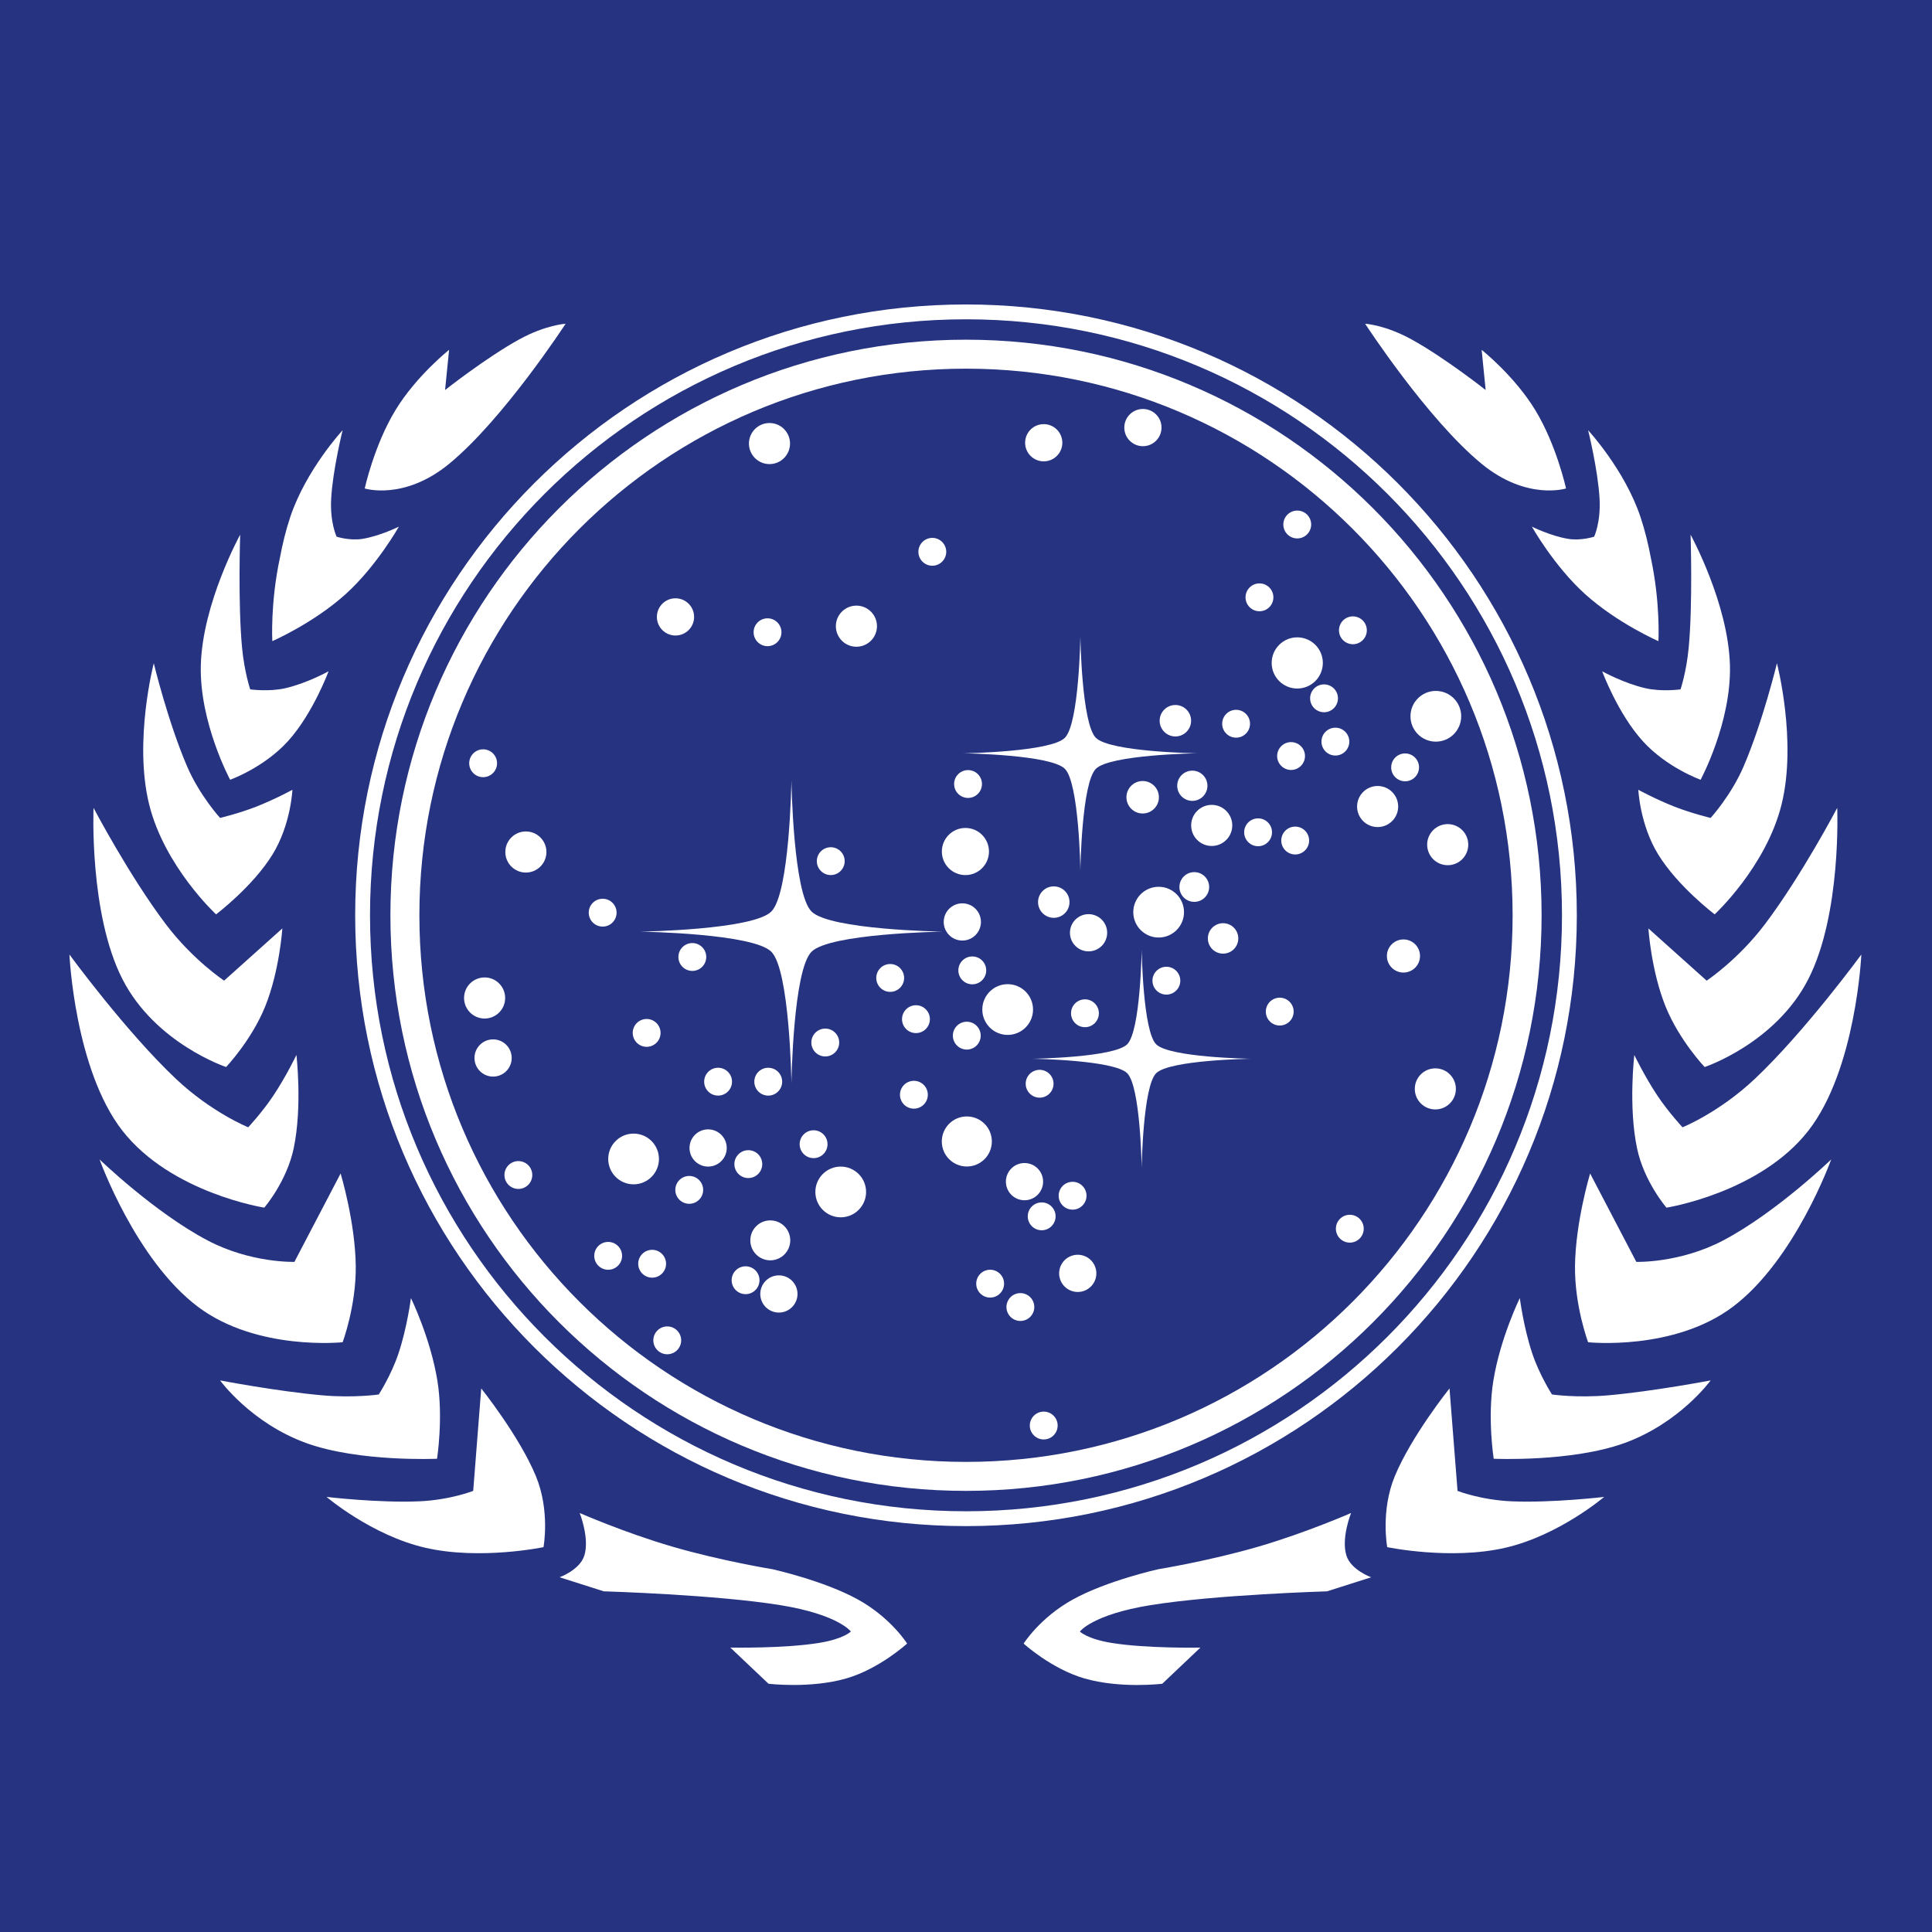
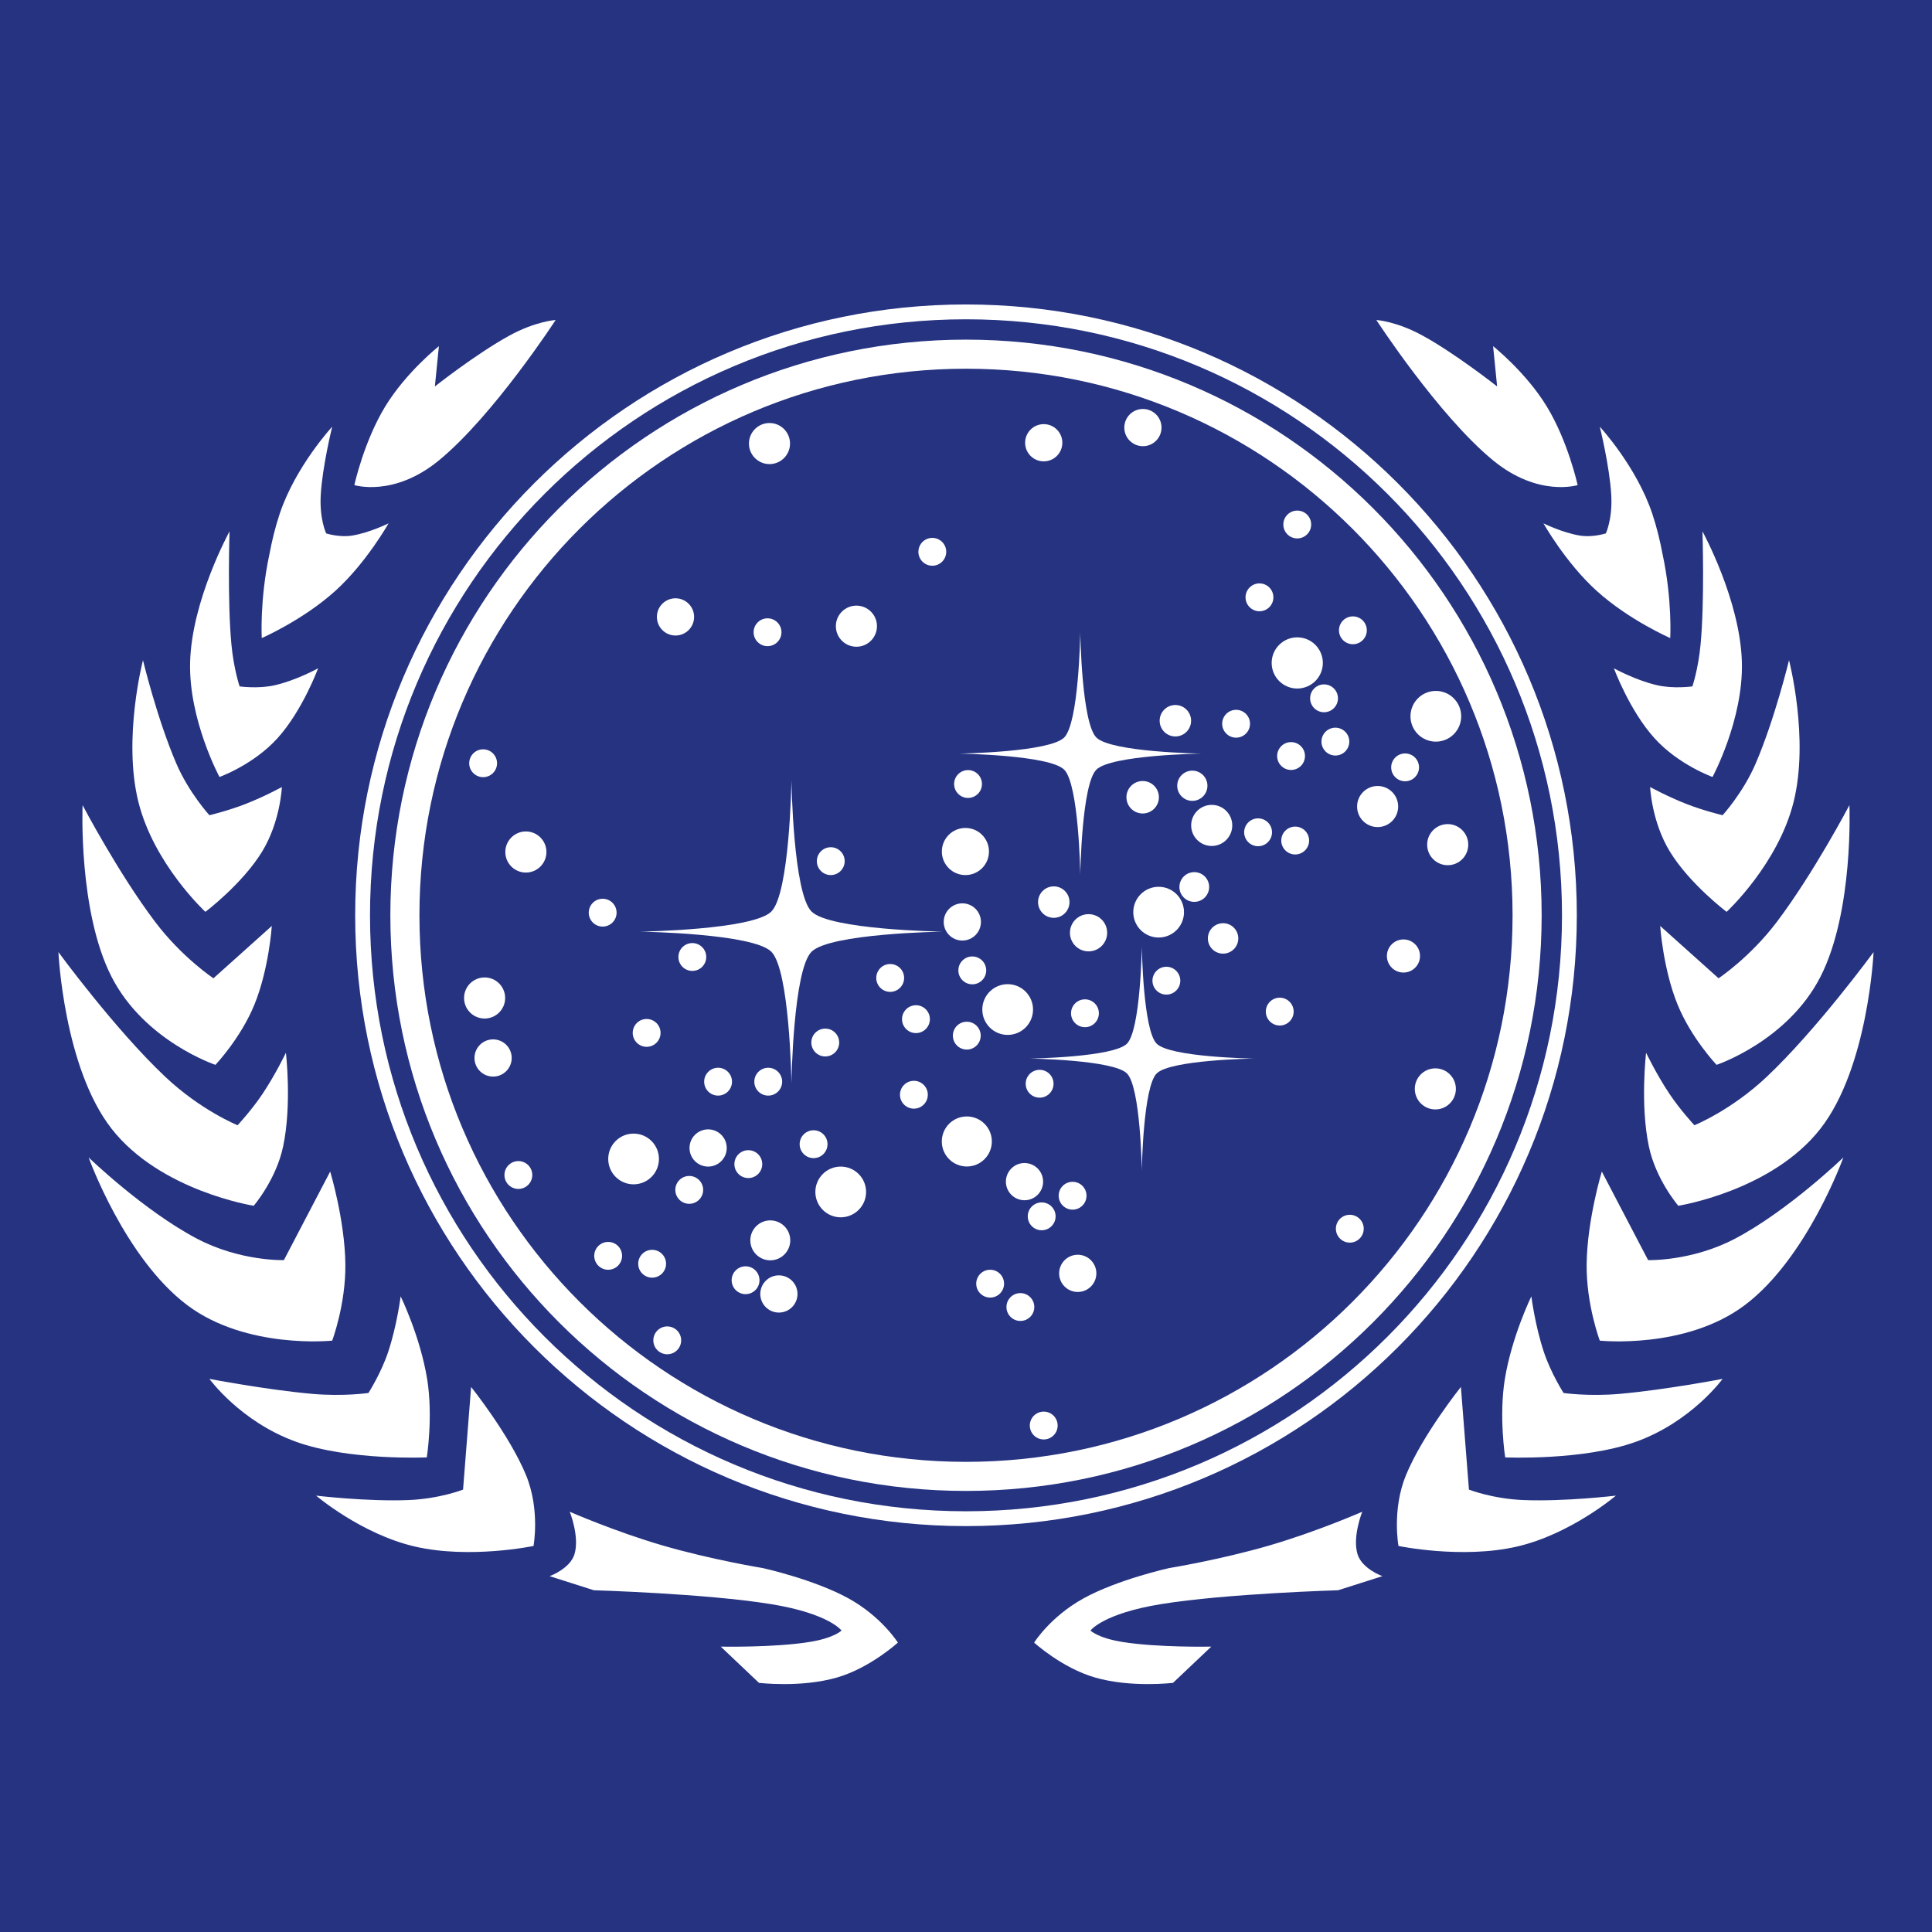
<svg xmlns="http://www.w3.org/2000/svg" width="280" height="280">
+   <defs>
+     <path id="laurel-wreath" transform="translate(0 36) scale(0.227)" d="m 406.396 256.415 c 21.773 -17.855 46.605 -56.034 46.605 -56.034 s -7.954 0.439 -18.56 6.272 c -13.205 7.263 -29.636 20.235 -29.636 20.235 l 1.607 -16.064 c 0 0 -13.084 10.365 -21.433 24.08 -8.519 13.995 -12.305 31.347 -12.305 31.347 s 15.685 4.954 33.722 -9.836 z m -41.294 52.03 c 12.357 -11.183 21.228 -26.934 21.228 -26.934 s -7.547 3.756 -14.577 4.891 c -5.109 0.824 -10.324 -0.874 -10.324 -0.874 s -2.712 -5.653 -2.166 -15.294 c 0.649 -11.483 4.575 -27.279 4.575 -27.279 s -14.635 15.79 -20.965 34.781 c -1.778 5.333 -3.11 10.877 -4.116 16.247 -3.877 18.063 -3.034 33.313 -3.034 33.313 s 16.446 -7.151 29.379 -18.851 z m -23.132 58.855 c 10.03 -11.054 16.245 -27.952 16.245 -27.952 s -8.494 4.74 -17.225 6.756 c -6.645 1.533 -14.102 0.475 -14.102 0.475 s -2.334 -6.875 -3.264 -16.712 c -1.658 -17.534 -0.753 -45.142 -0.753 -45.142 s -15.11 27.465 -15.736 52.282 c -0.578 22.899 11.721 45.717 11.721 45.717 s 13.472 -4.798 23.114 -15.424 z m -28.739 69.244 c 0 0 14.694 -11.08 22.624 -24.018 7.308 -11.923 7.901 -25.785 7.901 -25.785 s -7.087 3.872 -14.625 6.803 c -6.893 2.681 -14.293 4.443 -14.293 4.443 s -8.199 -8.954 -13.241 -20.719 c -7.651 -17.854 -13.267 -41.133 -13.267 -41.133 s -8.123 31.171 -1.843 56.493 c 6.17 24.878 26.744 43.916 26.744 43.916 z m 4.017 61.048 c 0 0 10.132 -10.682 15.593 -24.14 5.775 -14.232 6.899 -31.286 6.899 -31.286 l -23.295 20.885 c 0 0 -12.515 -8.291 -23.265 -22.514 -14.721 -19.478 -28.948 -46.567 -28.948 -46.567 s -1.793 42.393 11.568 68.505 c 13.146 25.695 41.448 35.117 41.448 35.117 z m 15.262 56.229 c 0 0 8.945 -10.359 11.752 -23.695 3.534 -16.786 1.1 -37.354 1.1 -37.354 s -4.074 8.522 -9.269 16.313 c -4.375 6.563 -10.01 12.605 -10.01 12.605 s -14.606 -5.882 -28.867 -19.333 c -20.071 -18.93 -42.624 -49.749 -42.624 -49.749 s 2.08 45.965 21.19 70.45 c 19.444 24.913 56.728 30.763 56.728 30.763 z m 31.328 53.819 c 0 0 5.442 -14.493 5.25 -30.52 -0.21 -17.634 -6.053 -36.954 -6.053 -36.954 l -18.476 35.344 c 0 0 -17.352 0.557 -34.688 -8.558 -21.227 -11.161 -43.229 -32.41 -43.229 -32.41 s 14.399 40.173 39.345 58.935 c 23.617 17.761 57.851 14.163 57.851 14.163 z m 37.754 46.59 c 0 0 2.557 -16.334 0.138 -31.219 -2.778 -17.092 -10.581 -33.042 -10.581 -33.042 s -1.479 11.671 -4.98 22.169 c -2.861 8.586 -7.873 16.387 -7.873 16.387 s -9.903 1.464 -22.521 0.346 c -18.101 -1.604 -40.937 -5.968 -40.937 -5.968 s 12.333 17.062 34.543 25.082 c 21.139 7.632 52.211 6.245 52.211 6.245 z m 17.672 -28.115 l -3.213 40.967 c 0 0 -9.306 3.661 -21.715 4.172 -16.357 0.672 -36.924 -1.763 -36.924 -1.763 s 17.991 15.352 39.434 20.313 c 21.928 5.078 47.32 -0.23 47.32 -0.23 s 2.709 -14.486 -3.015 -28.338 c -6.657 -16.101 -21.887 -35.121 -21.887 -35.121 z m 150.628 84.395 c -13.722 -7.578 -34.153 -12.1 -34.153 -12.1 s -20.579 -3.357 -40.101 -9.053 c -19.029 -5.551 -37.014 -13.439 -37.014 -13.439 s 4.038 10.051 1.867 17.001 c -1.812 5.797 -9.899 8.704 -9.899 8.704 l 17.671 5.623 c 0 0 44.616 1.298 70.702 5.541 23.138 3.763 28.101 10.522 28.101 10.522 s -2.824 2.97 -12.764 4.572 c -14.19 2.289 -35.433 1.854 -35.433 1.854 l 15.262 14.459 c 0 0 16.727 2.044 31.172 -2.143 13.213 -3.83 24.254 -13.923 24.254 -13.923 s -6.487 -10.342 -19.665 -17.618 z" />
+     <path id="star" d="m 136.675 135.02 c -0.354 -0.006 -16.407 -0.262 -19.06 -2.913 c -2.651 -2.653 -2.907 -18.706 -2.913 -19.06 c -0.006 0.354 -0.262 16.407 -2.913 19.06 c -2.653 2.651 -18.706 2.907 -19.06 2.913 c 0.354 0.006 16.407 0.262 19.06 2.913 c 2.651 2.653 2.907 18.706 2.913 19.06 c 0.006 -0.354 0.262 -16.407 2.913 -19.06 c 2.653 -2.651 18.706 -2.907 19.06 -2.913 z" />
+   </defs>
  <rect width="280" height="280" fill="#253381" />
-   <g transform="translate(-180, -4)">
-     <path fill="#FFFFFF" d="M245.081,71.229c7.892-6.473,16.893-20.31,16.893-20.31s-2.884,0.159-6.729,2.273 c-4.786,2.632-10.741,7.333-10.741,7.333l0.582-5.822c0,0-4.741,3.756-7.768,8.729c-3.088,5.071-4.46,11.36-4.46,11.36 S238.543,76.589,245.081,71.229z M230.114,90.086c4.479-4.053,7.694-9.762,7.694-9.762s-2.735,1.362-5.283,1.773 c-1.853,0.298-3.742-0.317-3.742-0.317s-0.983-2.049-0.785-5.543c0.234-4.162,1.658-9.887,1.658-9.887s-5.305,5.723-7.599,12.605 c-0.645,1.934-1.126,3.942-1.491,5.888c-1.405,6.548-1.101,12.074-1.101,12.074S225.426,94.327,230.114,90.086z M221.729,111.418 c3.635-4.006,5.888-10.131,5.888-10.131s-3.078,1.718-6.243,2.449c-2.408,0.555-5.11,0.172-5.11,0.172s-0.847-2.492-1.185-6.058 c-0.601-6.355-0.272-16.361-0.272-16.361s-5.477,9.954-5.703,18.949c-0.209,8.3,4.249,16.569,4.249,16.569 S218.235,115.269,221.729,111.418z M211.314,136.515c0,0,5.326-4.017,8.2-8.705c2.648-4.321,2.863-9.347,2.863-9.347 s-2.567,1.404-5.3,2.467c-2.499,0.971-5.181,1.609-5.181,1.609s-2.973-3.246-4.799-7.509c-2.773-6.471-4.81-14.909-4.81-14.909 s-2.943,11.298-0.668,20.477C203.856,129.615,211.314,136.515,211.314,136.515z M212.77,158.641c0,0,3.673-3.872,5.651-8.749 c2.094-5.159,2.5-11.34,2.5-11.34l-8.441,7.569c0,0-4.536-3.005-8.433-8.16c-5.335-7.061-10.491-16.878-10.491-16.878 s-0.65,15.365,4.191,24.829C202.512,155.226,212.77,158.641,212.77,158.641z M218.301,179.021c0,0,3.242-3.754,4.261-8.588 c1.28-6.084,0.398-13.539,0.398-13.539s-1.477,3.089-3.359,5.913c-1.585,2.379-3.627,4.568-3.627,4.568s-5.294-2.132-10.464-7.007 c-7.273-6.861-15.448-18.032-15.448-18.032s0.754,16.66,7.68,25.535C204.788,176.901,218.301,179.021,218.301,179.021z M229.656,198.527c0,0,1.972-5.252,1.903-11.063c-0.076-6.391-2.194-13.394-2.194-13.394l-6.697,12.81c0,0-6.29,0.203-12.571-3.101 c-7.694-4.045-15.668-11.747-15.668-11.747s5.219,14.561,14.261,21.361C217.248,199.831,229.656,198.527,229.656,198.527z M243.339,215.414c0,0,0.928-5.921,0.051-11.314c-1.007-6.195-3.835-11.977-3.835-11.977s-0.536,4.23-1.805,8.035 c-1.037,3.112-2.854,5.939-2.854,5.939s-3.589,0.529-8.163,0.126c-6.562-0.581-14.837-2.163-14.837-2.163s4.47,6.184,12.52,9.091 C232.078,215.917,243.339,215.414,243.339,215.414z M249.744,205.223l-1.164,14.848c0,0-3.374,1.328-7.871,1.513 c-5.929,0.244-13.384-0.639-13.384-0.639s6.521,5.563,14.293,7.362c7.948,1.84,17.151-0.083,17.151-0.083s0.98-5.251-1.095-10.271 C255.264,212.118,249.744,205.223,249.744,205.223z M304.339,235.812c-4.975-2.746-12.38-4.387-12.38-4.387 s-7.459-1.217-14.534-3.28c-6.896-2.013-13.415-4.871-13.415-4.871s1.464,3.644,0.677,6.162c-0.657,2.102-3.588,3.153-3.588,3.153 l6.404,2.038c0,0,16.171,0.471,25.625,2.009c8.388,1.363,10.187,3.813,10.187,3.813s-1.023,1.077-4.626,1.657 c-5.144,0.83-12.843,0.673-12.843,0.673l5.53,5.241c0,0,6.063,0.739,11.299-0.777c4.789-1.388,8.791-5.047,8.791-5.047 S309.114,238.449,304.339,235.812z M394.738,71.229c6.537,5.36,12.223,3.563,12.223,3.563s-1.372-6.289-4.46-11.361 c-3.026-4.972-7.77-8.729-7.77-8.729l0.582,5.822c0,0-5.955-4.702-10.741-7.333c-3.844-2.115-6.728-2.273-6.728-2.273 S386.845,64.757,394.738,71.229z M409.705,90.086c4.688,4.24,10.647,6.833,10.647,6.833s0.306-5.52-1.097-12.063 c-0.364-1.95-0.85-3.964-1.493-5.9c-2.296-6.883-7.601-12.605-7.601-12.605s1.422,5.726,1.658,9.888 c0.197,3.495-0.785,5.543-0.785,5.543s-1.891,0.615-3.742,0.317c-2.547-0.412-5.282-1.773-5.282-1.773 S405.224,86.034,409.705,90.086z M412.2,101.287c0,0,2.253,6.125,5.889,10.131c3.495,3.853,8.378,5.59,8.378,5.59 s4.457-8.27,4.249-16.569c-0.229-8.995-5.704-18.949-5.704-18.949s0.328,10.006-0.272,16.361c-0.338,3.565-1.184,6.057-1.184,6.057 s-2.703,0.384-5.112-0.172C415.279,103.005,412.2,101.287,412.2,101.287z M422.741,120.93c-2.73-1.063-5.301-2.467-5.301-2.467 s0.216,5.024,2.864,9.347c2.874,4.688,8.2,8.705,8.2,8.705s7.457-6.9,9.691-15.917c2.275-9.179-0.668-20.477-0.668-20.477 s-2.035,8.438-4.81,14.908c-1.827,4.264-4.798,7.51-4.798,7.51S425.24,121.901,422.741,120.93z M427.34,146.123l-8.443-7.568 c0,0,0.406,6.181,2.5,11.339c1.979,4.878,5.652,8.75,5.652,8.75s10.258-3.416,15.021-12.729c4.843-9.464,4.193-24.829,4.193-24.829 s-5.156,9.818-10.492,16.878C431.875,143.117,427.34,146.123,427.34,146.123z M434.309,160.369 c-5.171,4.876-10.464,7.008-10.464,7.008s-2.042-2.19-3.628-4.568c-1.883-2.823-3.359-5.913-3.359-5.913s-0.883,7.454,0.399,13.539 c1.017,4.834,4.259,8.588,4.259,8.588s13.514-2.121,20.562-11.15c6.928-8.874,7.68-25.534,7.68-25.534 S441.584,153.508,434.309,160.369z M417.149,186.881l-6.696-12.81c0,0-2.116,7.002-2.192,13.394 c-0.069,5.81,1.901,11.063,1.901,11.063s12.408,1.304,20.968-5.133c9.042-6.801,14.262-21.361,14.262-21.361 s-7.977,7.702-15.668,11.747C423.438,187.084,417.149,186.881,417.149,186.881z M404.922,206.096c0,0-1.815-2.827-2.854-5.939 c-1.269-3.805-1.805-8.035-1.805-8.035s-2.829,5.781-3.835,11.977c-0.877,5.395,0.05,11.314,0.05,11.314s11.262,0.503,18.923-2.264 c8.051-2.907,12.521-9.091,12.521-9.091s-8.277,1.581-14.839,2.162C408.51,206.626,404.922,206.096,404.922,206.096z M399.109,221.584c-4.498-0.186-7.871-1.513-7.871-1.513l-1.165-14.848c0,0-5.52,6.894-7.933,12.729 c-2.075,5.021-1.094,10.271-1.094,10.271s9.202,1.925,17.149,0.083c7.772-1.8,14.293-7.362,14.293-7.362 S405.038,221.828,399.109,221.584z M375.131,229.436c-0.787-2.521,0.677-6.161,0.677-6.161s-6.519,2.858-13.415,4.87 c-7.076,2.063-14.534,3.28-14.534,3.28s-7.405,1.64-12.378,4.387c-4.775,2.637-7.128,6.387-7.128,6.387s4.003,3.658,8.79,5.046 c5.236,1.519,11.299,0.777,11.299,0.777l5.531-5.241c0,0-7.699,0.158-12.843-0.671c-3.603-0.582-4.625-1.658-4.625-1.658 s1.798-2.45,10.186-3.813c9.454-1.538,25.624-2.009,25.624-2.009l6.405-2.038C378.719,232.59,375.788,231.538,375.131,229.436z" />
-     <circle cx="320" cy="136.65" r="87.45" fill="#253381" stroke="#FFFFFF" stroke-width="2.15" />
-     <circle cx="320" cy="136.65" r="81.32" fill="#253381" stroke="#FFFFFF" stroke-width="4.2" />
-     <path fill="#FFFFFF" d="M316.675,139.02c0.003,0,0.004,0,0.004,0h-0.007c-0.354-0.006-16.407-0.262-19.06-2.913 c-2.651-2.651-2.907-18.705-2.912-19.059v-0.007c0,0,0,0.001,0,0.004c0-0.003,0-0.004,0-0.004v0.007 c-0.006,0.354-0.261,16.407-2.913,19.059c-2.637,2.638-18.537,2.905-19.051,2.913h-0.013c0,0,0.003,0,0.007,0 c-0.004,0-0.007,0-0.007,0h0.013c0.515,0.007,16.414,0.275,19.051,2.912c2.652,2.651,2.907,18.705,2.913,19.059v0.007 c0,0,0-0.001,0-0.004c0,0.002,0,0.004,0,0.004v-0.007c0.006-0.354,0.261-16.406,2.913-19.059 c2.651-2.651,18.705-2.907,19.059-2.912h0.007C316.678,139.02,316.677,139.02,316.675,139.02z" />
-     <path fill="#FFFFFF" d="M353.525,113.174c0.002,0,0.003,0,0.003,0h-0.006c-0.272-0.004-12.656-0.2-14.701-2.246 s-2.242-14.429-2.247-14.7v-0.004c0,0,0,0,0,0.002c0-0.001,0-0.002,0-0.002v0.004c-0.004,0.271-0.201,12.654-2.245,14.7 c-2.034,2.034-14.299,2.24-14.696,2.246h-0.011c0,0,0.003,0,0.007,0c-0.004,0-0.007,0-0.007,0h0.011 c0.397,0.007,12.662,0.212,14.696,2.247c2.045,2.045,2.242,14.43,2.245,14.701v0.006c0,0,0-0.001,0-0.003c0,0.002,0,0.003,0,0.003 v-0.006c0.005-0.271,0.202-12.656,2.248-14.701c2.045-2.045,14.428-2.243,14.7-2.247h0.006 C353.527,113.174,353.526,113.174,353.525,113.174z" />
-     <path fill="#FFFFFF" d="M361.284,157.443c0.001,0,0.003,0,0.003,0h-0.006c-0.253-0.004-11.813-0.189-13.722-2.097 c-1.91-1.909-2.094-13.469-2.098-13.724v-0.005c0,0,0,0.001,0,0.003c0-0.001,0-0.003,0-0.003v0.005 c-0.005,0.254-0.188,11.813-2.098,13.723c-1.898,1.898-13.347,2.092-13.717,2.098h-0.01c0,0,0.002,0,0.005,0 c-0.003,0-0.005,0-0.005,0h0.01c0.37,0.007,11.818,0.199,13.717,2.097c1.91,1.91,2.094,13.469,2.098,13.723v0.006c0,0,0,0,0-0.002 c0,0.001,0,0.002,0,0.002v-0.006c0.005-0.253,0.188-11.813,2.098-13.723c1.909-1.909,13.469-2.093,13.722-2.097h0.006 C361.287,157.443,361.285,157.443,361.284,157.443z" />
-     <circle cx="347.919" cy="136.197" r="3.676" fill="#FFFFFF" />
-     <circle cx="326.039" cy="150.310" r="3.676" fill="#FFFFFF" />
-     <circle cx="301.844" cy="176.746" r="3.676" fill="#FFFFFF" />
-     <circle cx="319.915" cy="127.409" r="3.415" fill="#FFFFFF" />
-     <circle cx="320.119" cy="169.431" r="3.627" fill="#FFFFFF" />
-     <circle cx="271.824" cy="171.966" r="3.676" fill="#FFFFFF" />
-     <circle cx="388.092" cy="107.809" r="3.676" fill="#FFFFFF" />
-     <circle cx="368.008" cy="100.078" r="3.709" fill="#FFFFFF" />
-     <circle cx="319.468" cy="137.615" r="2.697" fill="#FFFFFF" />
-     <circle cx="282.627" cy="170.373" r="2.697" fill="#FFFFFF" />
-     <circle cx="251.462" cy="157.331" r="2.697" fill="#FFFFFF" />
-     <circle cx="331.265" cy="068.166" r="2.697" fill="#FFFFFF" />
-     <circle cx="345.639" cy="065.969" r="2.697" fill="#FFFFFF" />
-     <circle cx="256.214" cy="127.479" r="2.979" fill="#FFFFFF" />
-     <circle cx="250.233" cy="148.636" r="2.978" fill="#FFFFFF" />
-     <circle cx="304.118" cy="094.751" r="2.979" fill="#FFFFFF" />
-     <circle cx="291.237" cy="095.629" r="2.018" fill="#FFFFFF" />
-     <circle cx="315.118" cy="083.972" r="2.018" fill="#FFFFFF" />
-     <circle cx="320.296" cy="117.625" r="2.018" fill="#FFFFFF" />
-     <circle cx="300.400" cy="128.804" r="2.018" fill="#FFFFFF" />
-     <circle cx="309.013" cy="145.731" r="2.019" fill="#FFFFFF" />
-     <circle cx="312.448" cy="162.657" r="2.018" fill="#FFFFFF" />
-     <circle cx="312.747" cy="151.705" r="2.019" fill="#FFFFFF" />
-     <circle cx="320.114" cy="154.094" r="2.018" fill="#FFFFFF" />
-     <circle cx="349.040" cy="146.128" r="2.018" fill="#FFFFFF" />
-     <circle cx="337.240" cy="150.850" r="2.018" fill="#FFFFFF" />
-     <circle cx="362.332" cy="124.622" r="2.018" fill="#FFFFFF" />
-     <circle cx="320.911" cy="144.635" r="2.019" fill="#FFFFFF" />
-     <circle cx="330.669" cy="161.064" r="2.018" fill="#FFFFFF" />
-     <circle cx="367.709" cy="125.816" r="2.019" fill="#FFFFFF" />
-     <circle cx="383.639" cy="115.212" r="2.018" fill="#FFFFFF" />
-     <circle cx="383.400" cy="142.550" r="2.400" fill="#FFFFFF" />
-     <circle cx="359.145" cy="108.890" r="2.018" fill="#FFFFFF" />
-     <circle cx="371.890" cy="105.206" r="2.018" fill="#FFFFFF" />
-     <circle cx="373.534" cy="111.479" r="2.018" fill="#FFFFFF" />
-     <circle cx="362.531" cy="090.569" r="2.019" fill="#FFFFFF" />
-     <circle cx="376.072" cy="095.349" r="2.018" fill="#FFFFFF" />
-     <circle cx="368.008" cy="080.015" r="2.018" fill="#FFFFFF" />
-     <circle cx="299.604" cy="155.090" r="2.019" fill="#FFFFFF" />
-     <circle cx="297.911" cy="169.826" r="2.019" fill="#FFFFFF" />
-     <circle cx="288.452" cy="172.713" r="2.019" fill="#FFFFFF" />
-     <circle cx="284.071" cy="160.765" r="2.018" fill="#FFFFFF" />
-     <circle cx="291.339" cy="160.766" r="2.018" fill="#FFFFFF" />
-     <circle cx="273.716" cy="153.696" r="2.018" fill="#FFFFFF" />
-     <circle cx="280.337" cy="142.694" r="2.018" fill="#FFFFFF" />
-     <circle cx="267.343" cy="136.271" r="2.018" fill="#FFFFFF" />
-     <circle cx="250.019" cy="114.615" r="2.018" fill="#FFFFFF" />
-     <circle cx="255.125" cy="174.292" r="2.018" fill="#FFFFFF" />
-     <circle cx="268.140" cy="186.006" r="2.018" fill="#FFFFFF" />
-     <circle cx="279.890" cy="176.447" r="2.018" fill="#FFFFFF" />
-     <circle cx="331.265" cy="210.599" r="2.018" fill="#FFFFFF" />
-     <circle cx="274.513" cy="187.151" r="2.018" fill="#FFFFFF" />
-     <circle cx="276.703" cy="198.253" r="2.018" fill="#FFFFFF" />
-     <circle cx="288.054" cy="189.540" r="2.018" fill="#FFFFFF" />
-     <circle cx="327.881" cy="193.424" r="2.018" fill="#FFFFFF" />
-     <circle cx="330.968" cy="180.281" r="2.018" fill="#FFFFFF" />
-     <circle cx="375.624" cy="182.073" r="2.018" fill="#FFFFFF" />
-     <circle cx="365.469" cy="150.609" r="2.018" fill="#FFFFFF" />
-     <circle cx="357.257" cy="140.003" r="2.206" fill="#FFFFFF" />
-     <circle cx="353.085" cy="132.550" r="2.155" fill="#FFFFFF" />
-     <circle cx="332.721" cy="134.739" r="2.279" fill="#FFFFFF" />
-     <circle cx="350.344" cy="108.453" r="2.279" fill="#FFFFFF" />
-     <circle cx="345.604" cy="119.544" r="2.353" fill="#FFFFFF" />
-     <circle cx="323.500" cy="190.038" r="2.018" fill="#FFFFFF" />
-     <circle cx="335.448" cy="177.293" r="2.018" fill="#FFFFFF" />
-     <circle cx="367.111" cy="113.570" r="2.018" fill="#FFFFFF" />
-     <circle cx="352.801" cy="117.878" r="2.190" fill="#FFFFFF" />
-     <circle cx="277.898" cy="093.407" r="2.697" fill="#FFFFFF" />
-     <circle cx="328.478" cy="175.252" r="2.697" fill="#FFFFFF" />
-     <circle cx="336.195" cy="188.545" r="2.697" fill="#FFFFFF" />
-     <circle cx="292.883" cy="191.531" r="2.697" fill="#FFFFFF" />
-     <circle cx="291.636" cy="183.762" r="2.894" fill="#FFFFFF" />
-     <circle cx="291.520" cy="068.284" r="2.977" fill="#FFFFFF" />
-     <circle cx="355.611" cy="123.626" r="2.978" fill="#FFFFFF" />
-     <circle cx="379.657" cy="120.888" r="2.977" fill="#FFFFFF" />
-     <circle cx="388.020" cy="161.811" r="2.977" fill="#FFFFFF" />
-     <circle cx="389.813" cy="126.414" r="2.978" fill="#FFFFFF" />
-     <circle cx="337.762" cy="139.183" r="2.697" fill="#FFFFFF" />
+   <g fill="#ffffff" transform="translate(140 140) scale(1.6) translate(-140 -140)">
+     <use href="#laurel-wreath" />
+     <use href="#laurel-wreath" transform="translate(280 0) scale(-1 1)" />
+   </g>
+   <g fill="#253381" stroke="#ffffff">
+     <circle cx="140" cy="132.65" r="87.45" stroke-width="2.15" />
+     <circle cx="140" cy="132.65" r="81.32" stroke-width="4.215" />
+   </g>
+   <g fill="#ffffff">
+     <circle cx="167.919" cy="132.197" r="3.676" />
+     <circle cx="146.039" cy="146.310" r="3.676" />
+     <circle cx="121.844" cy="172.746" r="3.676" />
+     <circle cx="139.915" cy="123.409" r="3.415" />
+     <circle cx="140.119" cy="165.431" r="3.627" />
+     <circle cx="091.824" cy="167.966" r="3.676" />
+     <circle cx="208.092" cy="103.809" r="3.676" />
+     <circle cx="188.008" cy="096.078" r="3.709" />
+     <circle cx="139.468" cy="133.615" r="2.697" />
+     <circle cx="102.627" cy="166.373" r="2.697" />
+     <circle cx="071.462" cy="153.331" r="2.697" />
+     <circle cx="151.265" cy="064.166" r="2.697" />
+     <circle cx="165.639" cy="061.969" r="2.697" />
+     <circle cx="076.214" cy="123.479" r="2.979" />
+     <circle cx="070.233" cy="144.636" r="2.978" />
+     <circle cx="124.118" cy="090.751" r="2.979" />
+     <circle cx="111.237" cy="091.629" r="2.018" />
+     <circle cx="135.118" cy="079.972" r="2.018" />
+     <circle cx="140.296" cy="113.625" r="2.018" />
+     <circle cx="120.400" cy="124.804" r="2.018" />
+     <circle cx="129.013" cy="141.731" r="2.019" />
+     <circle cx="132.448" cy="158.657" r="2.018" />
+     <circle cx="132.747" cy="147.705" r="2.019" />
+     <circle cx="140.114" cy="150.094" r="2.018" />
+     <circle cx="169.040" cy="142.128" r="2.018" />
+     <circle cx="157.240" cy="146.850" r="2.018" />
+     <circle cx="182.332" cy="120.622" r="2.018" />
+     <circle cx="140.911" cy="140.635" r="2.019" />
+     <circle cx="150.669" cy="157.064" r="2.018" />
+     <circle cx="187.709" cy="121.816" r="2.019" />
+     <circle cx="203.639" cy="111.212" r="2.018" />
+     <circle cx="203.400" cy="138.550" r="2.400" />
+     <circle cx="179.145" cy="104.890" r="2.018" />
+     <circle cx="191.890" cy="101.206" r="2.018" />
+     <circle cx="193.534" cy="107.479" r="2.018" />
+     <circle cx="182.531" cy="086.569" r="2.019" />
+     <circle cx="196.072" cy="091.349" r="2.018" />
+     <circle cx="188.008" cy="076.015" r="2.018" />
+     <circle cx="119.604" cy="151.090" r="2.019" />
+     <circle cx="117.911" cy="165.826" r="2.019" />
+     <circle cx="108.452" cy="168.713" r="2.019" />
+     <circle cx="104.071" cy="156.765" r="2.018" />
+     <circle cx="111.339" cy="156.766" r="2.018" />
+     <circle cx="093.716" cy="149.696" r="2.018" />
+     <circle cx="100.337" cy="138.694" r="2.018" />
+     <circle cx="087.343" cy="132.271" r="2.018" />
+     <circle cx="070.019" cy="110.615" r="2.018" />
+     <circle cx="075.125" cy="170.292" r="2.018" />
+     <circle cx="088.140" cy="182.006" r="2.018" />
+     <circle cx="099.890" cy="172.447" r="2.018" />
+     <circle cx="151.265" cy="206.599" r="2.018" />
+     <circle cx="094.513" cy="183.151" r="2.018" />
+     <circle cx="096.703" cy="194.253" r="2.018" />
+     <circle cx="108.054" cy="185.540" r="2.018" />
+     <circle cx="147.881" cy="189.424" r="2.018" />
+     <circle cx="150.968" cy="176.281" r="2.018" />
+     <circle cx="195.624" cy="178.073" r="2.018" />
+     <circle cx="185.469" cy="146.609" r="2.018" />
+     <circle cx="177.257" cy="136.003" r="2.206" />
+     <circle cx="173.085" cy="128.550" r="2.155" />
+     <circle cx="152.721" cy="130.739" r="2.279" />
+     <circle cx="170.344" cy="104.453" r="2.279" />
+     <circle cx="165.604" cy="115.544" r="2.353" />
+     <circle cx="143.500" cy="186.038" r="2.018" />
+     <circle cx="155.448" cy="173.293" r="2.018" />
+     <circle cx="187.111" cy="109.570" r="2.018" />
+     <circle cx="172.801" cy="113.878" r="2.190" />
+     <circle cx="097.898" cy="089.407" r="2.697" />
+     <circle cx="148.478" cy="171.252" r="2.697" />
+     <circle cx="156.195" cy="184.545" r="2.697" />
+     <circle cx="112.883" cy="187.531" r="2.697" />
+     <circle cx="111.636" cy="179.762" r="2.894" />
+     <circle cx="111.520" cy="064.284" r="2.977" />
+     <circle cx="175.611" cy="119.626" r="2.978" />
+     <circle cx="199.657" cy="116.888" r="2.977" />
+     <circle cx="208.020" cy="157.811" r="2.977" />
+     <circle cx="209.813" cy="122.414" r="2.978" />
+     <circle cx="157.762" cy="135.183" r="2.697" />
+     <use href="#star" />
+     <use href="#star" transform="translate(64.8 1.2) scale(0.8)" />
+     <use href="#star" transform="translate(80.6 53.5) scale(0.74)" />
  </g>
</svg>
